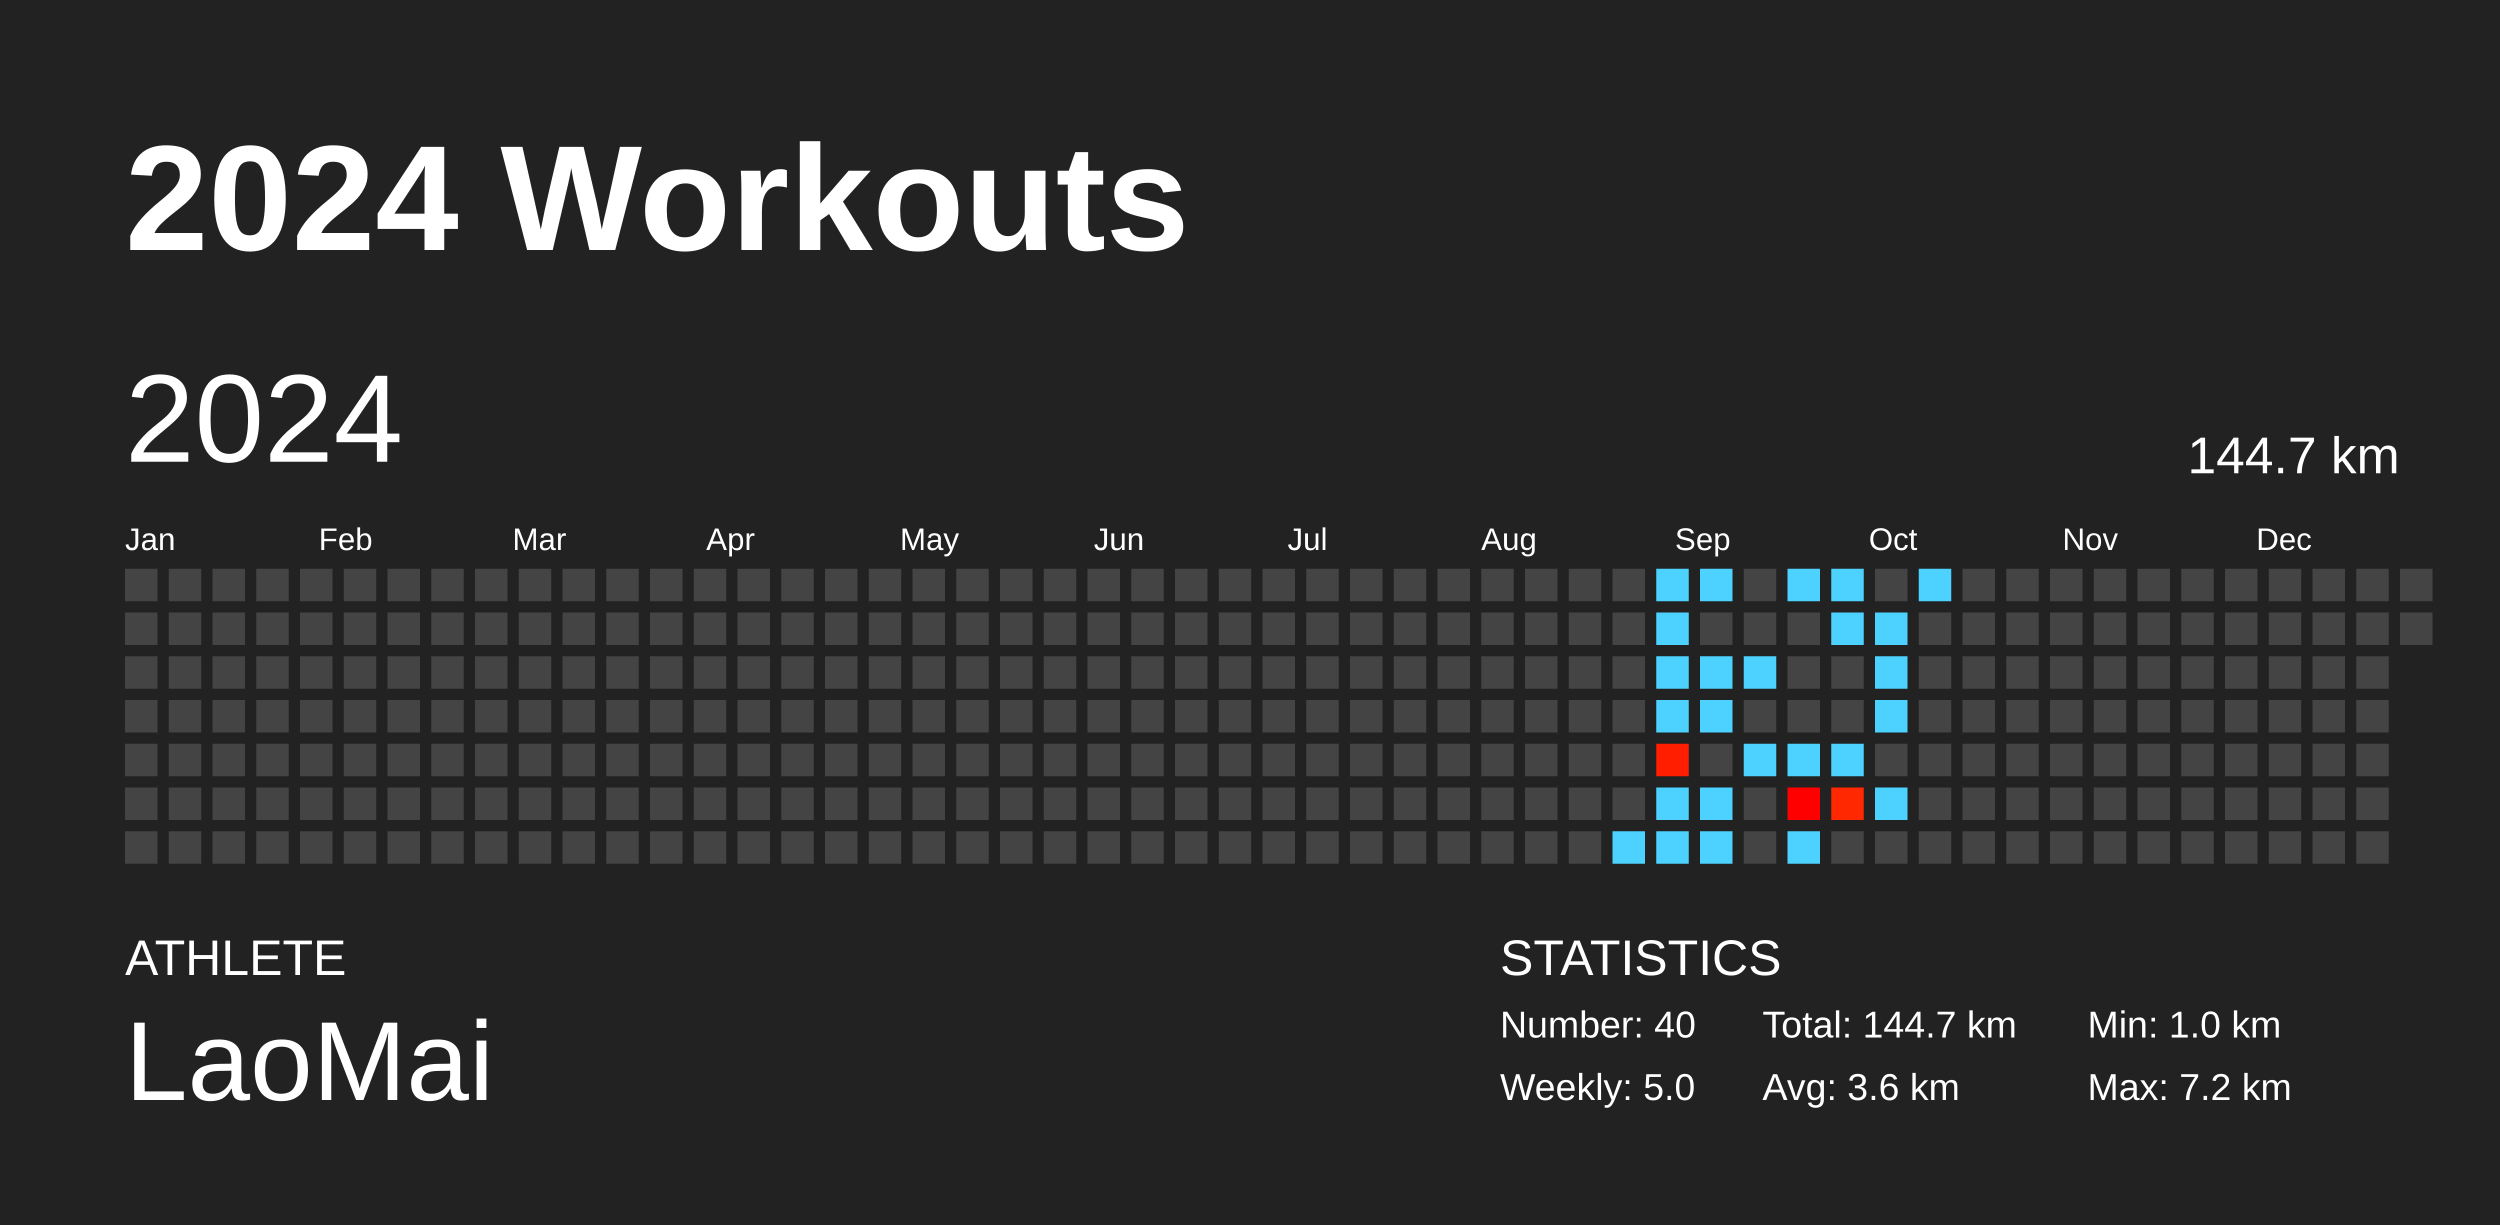
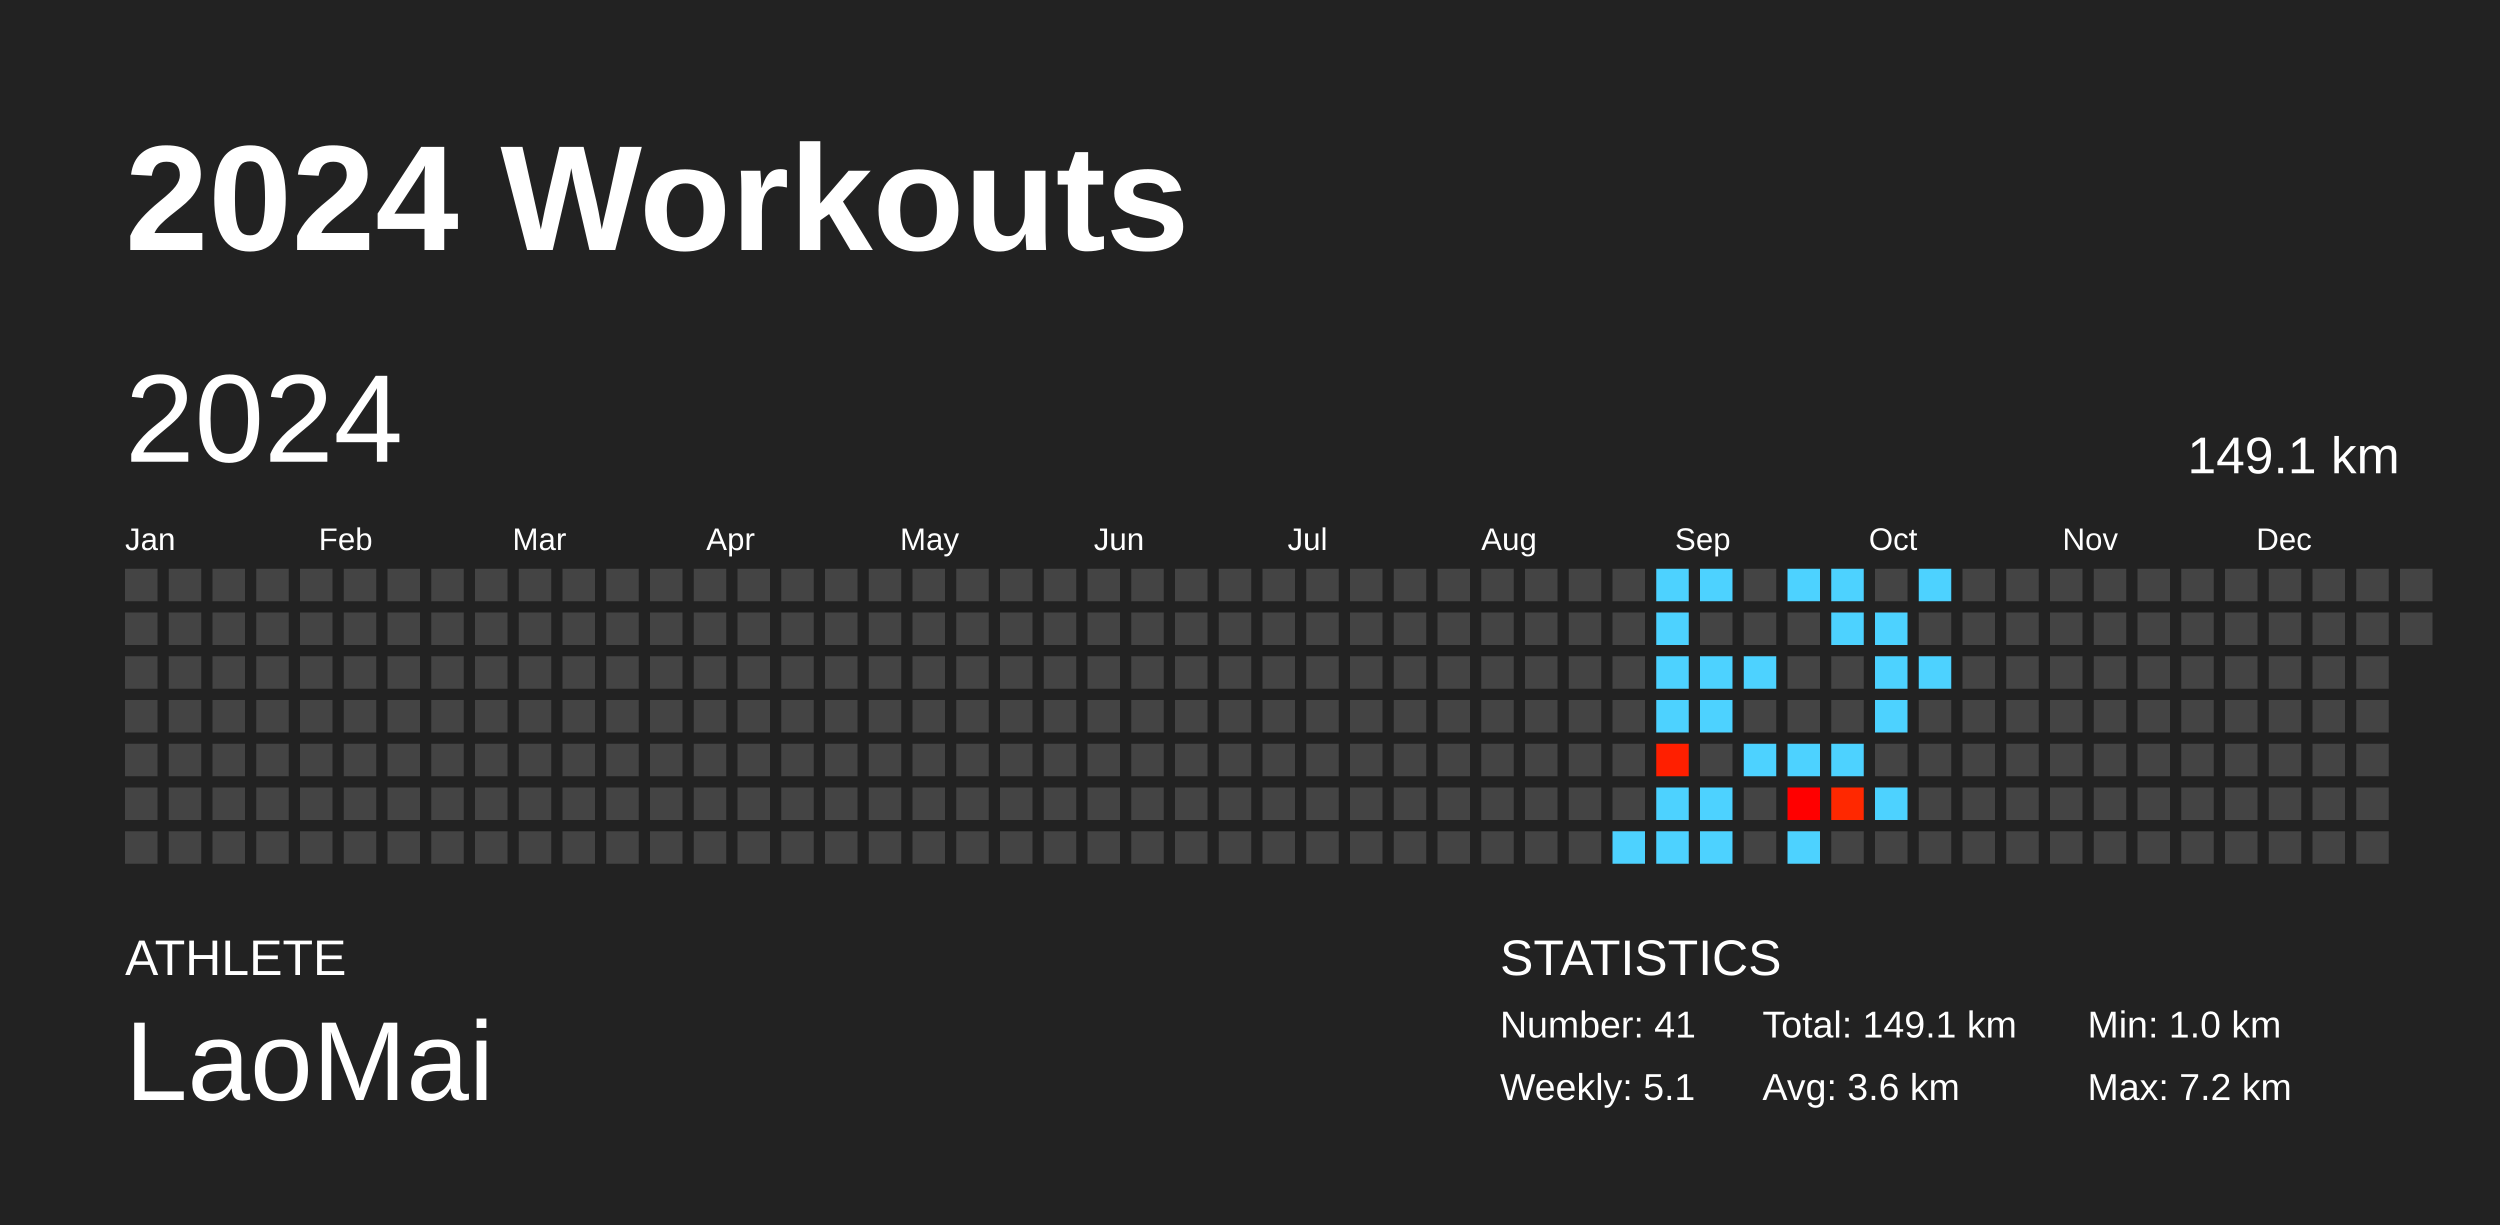
<svg xmlns="http://www.w3.org/2000/svg" baseProfile="full" height="98mm" version="1.1" viewBox="0,0,200,98" width="200mm">
  <defs />
  <rect fill="#222222" height="98" width="200" x="0" y="0" />
  <text fill="#FFFFFF" style="font-size:12px; font-family:Arial; font-weight:bold;" x="10" y="20">2024 Workouts</text>
  <text fill="#FFFFFF" style="font-size:4px; font-family:Arial" x="10" y="78">ATHLETE</text>
  <text fill="#FFFFFF" style="font-size:9px; font-family:Arial" x="10" y="88">LaoMai</text>
  <text fill="#FFFFFF" style="font-size:4px; font-family:Arial" x="120" y="78">STATISTICS</text>
-   <text fill="#FFFFFF" style="font-size:3px; font-family:Arial" x="120" y="83">Number: 40</text>
-   <text fill="#FFFFFF" style="font-size:3px; font-family:Arial" x="120" y="88">Weekly: 5.0</text>
-   <text fill="#FFFFFF" style="font-size:3px; font-family:Arial" x="141" y="83">Total: 144.7 km</text>
+   <text fill="#FFFFFF" style="font-size:3px; font-family:Arial" x="120" y="83">Number: 41</text>
+   <text fill="#FFFFFF" style="font-size:3px; font-family:Arial" x="120" y="88">Weekly: 5.1</text>
+   <text fill="#FFFFFF" style="font-size:3px; font-family:Arial" x="141" y="83">Total: 149.1 km</text>
  <text fill="#FFFFFF" style="font-size:3px; font-family:Arial" x="141" y="88">Avg: 3.6 km</text>
  <text fill="#FFFFFF" style="font-size:3px; font-family:Arial" x="167" y="83">Min: 1.0 km</text>
  <text fill="#FFFFFF" style="font-size:3px; font-family:Arial" x="167" y="88">Max: 7.2 km</text>
  <text dominant-baseline="hanging" fill="#FFFFFF" style="font-size:10.0px; font-family:Arial;" x="10" y="30">2024</text>
-   <text dominant-baseline="hanging" fill="#FFFFFF" style="font-size:4.125px; font-family:Arial;" x="175" y="35">144.7 km</text>
+   <text dominant-baseline="hanging" fill="#FFFFFF" style="font-size:4.125px; font-family:Arial;" x="175" y="35">149.1 km</text>
  <text fill="#FFFFFF" style="font-size:2.5px; font-family:Arial" x="10.0" y="44">Jan</text>
  <text fill="#FFFFFF" style="font-size:2.5px; font-family:Arial" x="25.5" y="44">Feb</text>
  <text fill="#FFFFFF" style="font-size:2.5px; font-family:Arial" x="41.0" y="44">Mar</text>
  <text fill="#FFFFFF" style="font-size:2.5px; font-family:Arial" x="56.5" y="44">Apr</text>
  <text fill="#FFFFFF" style="font-size:2.5px; font-family:Arial" x="72.0" y="44">May</text>
  <text fill="#FFFFFF" style="font-size:2.5px; font-family:Arial" x="87.5" y="44">Jun</text>
  <text fill="#FFFFFF" style="font-size:2.5px; font-family:Arial" x="103.0" y="44">Jul</text>
  <text fill="#FFFFFF" style="font-size:2.5px; font-family:Arial" x="118.5" y="44">Aug</text>
  <text fill="#FFFFFF" style="font-size:2.5px; font-family:Arial" x="134.0" y="44">Sep</text>
  <text fill="#FFFFFF" style="font-size:2.5px; font-family:Arial" x="149.5" y="44">Oct</text>
  <text fill="#FFFFFF" style="font-size:2.5px; font-family:Arial" x="165.0" y="44">Nov</text>
  <text fill="#FFFFFF" style="font-size:2.5px; font-family:Arial" x="180.5" y="44">Dec</text>
  <rect fill="#444444" height="2.6" width="2.6" x="10.0" y="45.5" />
  <rect fill="#444444" height="2.6" width="2.6" x="10.0" y="49.0" />
  <rect fill="#444444" height="2.6" width="2.6" x="10.0" y="52.5" />
  <rect fill="#444444" height="2.6" width="2.6" x="10.0" y="56.0" />
  <rect fill="#444444" height="2.6" width="2.6" x="10.0" y="59.5" />
  <rect fill="#444444" height="2.6" width="2.6" x="10.0" y="63.0" />
  <rect fill="#444444" height="2.6" width="2.6" x="10.0" y="66.5" />
  <rect fill="#444444" height="2.6" width="2.6" x="13.5" y="45.5" />
  <rect fill="#444444" height="2.6" width="2.6" x="13.5" y="49.0" />
  <rect fill="#444444" height="2.6" width="2.6" x="13.5" y="52.5" />
  <rect fill="#444444" height="2.6" width="2.6" x="13.5" y="56.0" />
  <rect fill="#444444" height="2.6" width="2.6" x="13.5" y="59.5" />
  <rect fill="#444444" height="2.6" width="2.6" x="13.5" y="63.0" />
  <rect fill="#444444" height="2.6" width="2.6" x="13.5" y="66.5" />
  <rect fill="#444444" height="2.6" width="2.6" x="17.0" y="45.5" />
  <rect fill="#444444" height="2.6" width="2.6" x="17.0" y="49.0" />
  <rect fill="#444444" height="2.6" width="2.6" x="17.0" y="52.5" />
  <rect fill="#444444" height="2.6" width="2.6" x="17.0" y="56.0" />
  <rect fill="#444444" height="2.6" width="2.6" x="17.0" y="59.5" />
  <rect fill="#444444" height="2.6" width="2.6" x="17.0" y="63.0" />
  <rect fill="#444444" height="2.6" width="2.6" x="17.0" y="66.5" />
  <rect fill="#444444" height="2.6" width="2.6" x="20.5" y="45.5" />
  <rect fill="#444444" height="2.6" width="2.6" x="20.5" y="49.0" />
  <rect fill="#444444" height="2.6" width="2.6" x="20.5" y="52.5" />
  <rect fill="#444444" height="2.6" width="2.6" x="20.5" y="56.0" />
  <rect fill="#444444" height="2.6" width="2.6" x="20.5" y="59.5" />
  <rect fill="#444444" height="2.6" width="2.6" x="20.5" y="63.0" />
  <rect fill="#444444" height="2.6" width="2.6" x="20.5" y="66.5" />
  <rect fill="#444444" height="2.6" width="2.6" x="24.0" y="45.5" />
  <rect fill="#444444" height="2.6" width="2.6" x="24.0" y="49.0" />
  <rect fill="#444444" height="2.6" width="2.6" x="24.0" y="52.5" />
  <rect fill="#444444" height="2.6" width="2.6" x="24.0" y="56.0" />
  <rect fill="#444444" height="2.6" width="2.6" x="24.0" y="59.5" />
  <rect fill="#444444" height="2.6" width="2.6" x="24.0" y="63.0" />
  <rect fill="#444444" height="2.6" width="2.6" x="24.0" y="66.5" />
  <rect fill="#444444" height="2.6" width="2.6" x="27.5" y="45.5" />
  <rect fill="#444444" height="2.6" width="2.6" x="27.5" y="49.0" />
  <rect fill="#444444" height="2.6" width="2.6" x="27.5" y="52.5" />
  <rect fill="#444444" height="2.6" width="2.6" x="27.5" y="56.0" />
  <rect fill="#444444" height="2.6" width="2.6" x="27.5" y="59.5" />
  <rect fill="#444444" height="2.6" width="2.6" x="27.5" y="63.0" />
  <rect fill="#444444" height="2.6" width="2.6" x="27.5" y="66.5" />
  <rect fill="#444444" height="2.6" width="2.6" x="31.0" y="45.5" />
  <rect fill="#444444" height="2.6" width="2.6" x="31.0" y="49.0" />
  <rect fill="#444444" height="2.6" width="2.6" x="31.0" y="52.5" />
  <rect fill="#444444" height="2.6" width="2.6" x="31.0" y="56.0" />
  <rect fill="#444444" height="2.6" width="2.6" x="31.0" y="59.5" />
  <rect fill="#444444" height="2.6" width="2.6" x="31.0" y="63.0" />
  <rect fill="#444444" height="2.6" width="2.6" x="31.0" y="66.5" />
  <rect fill="#444444" height="2.6" width="2.6" x="34.5" y="45.5" />
  <rect fill="#444444" height="2.6" width="2.6" x="34.5" y="49.0" />
  <rect fill="#444444" height="2.6" width="2.6" x="34.5" y="52.5" />
  <rect fill="#444444" height="2.6" width="2.6" x="34.5" y="56.0" />
  <rect fill="#444444" height="2.6" width="2.6" x="34.5" y="59.5" />
  <rect fill="#444444" height="2.6" width="2.6" x="34.5" y="63.0" />
  <rect fill="#444444" height="2.6" width="2.6" x="34.5" y="66.5" />
  <rect fill="#444444" height="2.6" width="2.6" x="38.0" y="45.5" />
  <rect fill="#444444" height="2.6" width="2.6" x="38.0" y="49.0" />
  <rect fill="#444444" height="2.6" width="2.6" x="38.0" y="52.5" />
  <rect fill="#444444" height="2.6" width="2.6" x="38.0" y="56.0" />
  <rect fill="#444444" height="2.6" width="2.6" x="38.0" y="59.5" />
  <rect fill="#444444" height="2.6" width="2.6" x="38.0" y="63.0" />
  <rect fill="#444444" height="2.6" width="2.6" x="38.0" y="66.5" />
  <rect fill="#444444" height="2.6" width="2.6" x="41.5" y="45.5" />
  <rect fill="#444444" height="2.6" width="2.6" x="41.5" y="49.0" />
  <rect fill="#444444" height="2.6" width="2.6" x="41.5" y="52.5" />
  <rect fill="#444444" height="2.6" width="2.6" x="41.5" y="56.0" />
  <rect fill="#444444" height="2.6" width="2.6" x="41.5" y="59.5" />
  <rect fill="#444444" height="2.6" width="2.6" x="41.5" y="63.0" />
  <rect fill="#444444" height="2.6" width="2.6" x="41.5" y="66.5" />
  <rect fill="#444444" height="2.6" width="2.6" x="45.0" y="45.5" />
  <rect fill="#444444" height="2.6" width="2.6" x="45.0" y="49.0" />
  <rect fill="#444444" height="2.6" width="2.6" x="45.0" y="52.5" />
  <rect fill="#444444" height="2.6" width="2.6" x="45.0" y="56.0" />
  <rect fill="#444444" height="2.6" width="2.6" x="45.0" y="59.5" />
  <rect fill="#444444" height="2.6" width="2.6" x="45.0" y="63.0" />
  <rect fill="#444444" height="2.6" width="2.6" x="45.0" y="66.5" />
  <rect fill="#444444" height="2.6" width="2.6" x="48.5" y="45.5" />
  <rect fill="#444444" height="2.6" width="2.6" x="48.5" y="49.0" />
  <rect fill="#444444" height="2.6" width="2.6" x="48.5" y="52.5" />
  <rect fill="#444444" height="2.6" width="2.6" x="48.5" y="56.0" />
  <rect fill="#444444" height="2.6" width="2.6" x="48.5" y="59.5" />
  <rect fill="#444444" height="2.6" width="2.6" x="48.5" y="63.0" />
  <rect fill="#444444" height="2.6" width="2.6" x="48.5" y="66.5" />
  <rect fill="#444444" height="2.6" width="2.6" x="52.0" y="45.5" />
  <rect fill="#444444" height="2.6" width="2.6" x="52.0" y="49.0" />
  <rect fill="#444444" height="2.6" width="2.6" x="52.0" y="52.5" />
  <rect fill="#444444" height="2.6" width="2.6" x="52.0" y="56.0" />
  <rect fill="#444444" height="2.6" width="2.6" x="52.0" y="59.5" />
  <rect fill="#444444" height="2.6" width="2.6" x="52.0" y="63.0" />
  <rect fill="#444444" height="2.6" width="2.6" x="52.0" y="66.5" />
  <rect fill="#444444" height="2.6" width="2.6" x="55.5" y="45.5" />
  <rect fill="#444444" height="2.6" width="2.6" x="55.5" y="49.0" />
  <rect fill="#444444" height="2.6" width="2.6" x="55.5" y="52.5" />
  <rect fill="#444444" height="2.6" width="2.6" x="55.5" y="56.0" />
  <rect fill="#444444" height="2.6" width="2.6" x="55.5" y="59.5" />
  <rect fill="#444444" height="2.6" width="2.6" x="55.5" y="63.0" />
  <rect fill="#444444" height="2.6" width="2.6" x="55.5" y="66.5" />
  <rect fill="#444444" height="2.6" width="2.6" x="59.0" y="45.5" />
  <rect fill="#444444" height="2.6" width="2.6" x="59.0" y="49.0" />
  <rect fill="#444444" height="2.6" width="2.6" x="59.0" y="52.5" />
  <rect fill="#444444" height="2.6" width="2.6" x="59.0" y="56.0" />
  <rect fill="#444444" height="2.6" width="2.6" x="59.0" y="59.5" />
  <rect fill="#444444" height="2.6" width="2.6" x="59.0" y="63.0" />
  <rect fill="#444444" height="2.6" width="2.6" x="59.0" y="66.5" />
  <rect fill="#444444" height="2.6" width="2.6" x="62.5" y="45.5" />
  <rect fill="#444444" height="2.6" width="2.6" x="62.5" y="49.0" />
  <rect fill="#444444" height="2.6" width="2.6" x="62.5" y="52.5" />
  <rect fill="#444444" height="2.6" width="2.6" x="62.5" y="56.0" />
  <rect fill="#444444" height="2.6" width="2.6" x="62.5" y="59.5" />
  <rect fill="#444444" height="2.6" width="2.6" x="62.5" y="63.0" />
  <rect fill="#444444" height="2.6" width="2.6" x="62.5" y="66.5" />
  <rect fill="#444444" height="2.6" width="2.6" x="66.0" y="45.5" />
  <rect fill="#444444" height="2.6" width="2.6" x="66.0" y="49.0" />
  <rect fill="#444444" height="2.6" width="2.6" x="66.0" y="52.5" />
  <rect fill="#444444" height="2.6" width="2.6" x="66.0" y="56.0" />
  <rect fill="#444444" height="2.6" width="2.6" x="66.0" y="59.5" />
  <rect fill="#444444" height="2.6" width="2.6" x="66.0" y="63.0" />
  <rect fill="#444444" height="2.6" width="2.6" x="66.0" y="66.5" />
  <rect fill="#444444" height="2.6" width="2.6" x="69.5" y="45.5" />
  <rect fill="#444444" height="2.6" width="2.6" x="69.5" y="49.0" />
  <rect fill="#444444" height="2.6" width="2.6" x="69.5" y="52.5" />
  <rect fill="#444444" height="2.6" width="2.6" x="69.5" y="56.0" />
  <rect fill="#444444" height="2.6" width="2.6" x="69.5" y="59.5" />
  <rect fill="#444444" height="2.6" width="2.6" x="69.5" y="63.0" />
  <rect fill="#444444" height="2.6" width="2.6" x="69.5" y="66.5" />
  <rect fill="#444444" height="2.6" width="2.6" x="73.0" y="45.5" />
  <rect fill="#444444" height="2.6" width="2.6" x="73.0" y="49.0" />
  <rect fill="#444444" height="2.6" width="2.6" x="73.0" y="52.5" />
  <rect fill="#444444" height="2.6" width="2.6" x="73.0" y="56.0" />
  <rect fill="#444444" height="2.6" width="2.6" x="73.0" y="59.5" />
  <rect fill="#444444" height="2.6" width="2.6" x="73.0" y="63.0" />
  <rect fill="#444444" height="2.6" width="2.6" x="73.0" y="66.5" />
  <rect fill="#444444" height="2.6" width="2.6" x="76.5" y="45.5" />
  <rect fill="#444444" height="2.6" width="2.6" x="76.5" y="49.0" />
  <rect fill="#444444" height="2.6" width="2.6" x="76.5" y="52.5" />
  <rect fill="#444444" height="2.6" width="2.6" x="76.5" y="56.0" />
  <rect fill="#444444" height="2.6" width="2.6" x="76.5" y="59.5" />
  <rect fill="#444444" height="2.6" width="2.6" x="76.5" y="63.0" />
  <rect fill="#444444" height="2.6" width="2.6" x="76.5" y="66.5" />
  <rect fill="#444444" height="2.6" width="2.6" x="80.0" y="45.5" />
  <rect fill="#444444" height="2.6" width="2.6" x="80.0" y="49.0" />
  <rect fill="#444444" height="2.6" width="2.6" x="80.0" y="52.5" />
  <rect fill="#444444" height="2.6" width="2.6" x="80.0" y="56.0" />
  <rect fill="#444444" height="2.6" width="2.6" x="80.0" y="59.5" />
  <rect fill="#444444" height="2.6" width="2.6" x="80.0" y="63.0" />
  <rect fill="#444444" height="2.6" width="2.6" x="80.0" y="66.5" />
  <rect fill="#444444" height="2.6" width="2.6" x="83.5" y="45.5" />
  <rect fill="#444444" height="2.6" width="2.6" x="83.5" y="49.0" />
  <rect fill="#444444" height="2.6" width="2.6" x="83.5" y="52.5" />
  <rect fill="#444444" height="2.6" width="2.6" x="83.5" y="56.0" />
  <rect fill="#444444" height="2.6" width="2.6" x="83.5" y="59.5" />
  <rect fill="#444444" height="2.6" width="2.6" x="83.5" y="63.0" />
  <rect fill="#444444" height="2.6" width="2.6" x="83.5" y="66.5" />
  <rect fill="#444444" height="2.6" width="2.6" x="87.0" y="45.5" />
  <rect fill="#444444" height="2.6" width="2.6" x="87.0" y="49.0" />
  <rect fill="#444444" height="2.6" width="2.6" x="87.0" y="52.5" />
  <rect fill="#444444" height="2.6" width="2.6" x="87.0" y="56.0" />
  <rect fill="#444444" height="2.6" width="2.6" x="87.0" y="59.5" />
  <rect fill="#444444" height="2.6" width="2.6" x="87.0" y="63.0" />
  <rect fill="#444444" height="2.6" width="2.6" x="87.0" y="66.5" />
  <rect fill="#444444" height="2.6" width="2.6" x="90.5" y="45.5" />
  <rect fill="#444444" height="2.6" width="2.6" x="90.5" y="49.0" />
  <rect fill="#444444" height="2.6" width="2.6" x="90.5" y="52.5" />
  <rect fill="#444444" height="2.6" width="2.6" x="90.5" y="56.0" />
  <rect fill="#444444" height="2.6" width="2.6" x="90.5" y="59.5" />
  <rect fill="#444444" height="2.6" width="2.6" x="90.5" y="63.0" />
  <rect fill="#444444" height="2.6" width="2.6" x="90.5" y="66.5" />
  <rect fill="#444444" height="2.6" width="2.6" x="94.0" y="45.5" />
  <rect fill="#444444" height="2.6" width="2.6" x="94.0" y="49.0" />
  <rect fill="#444444" height="2.6" width="2.6" x="94.0" y="52.5" />
  <rect fill="#444444" height="2.6" width="2.6" x="94.0" y="56.0" />
  <rect fill="#444444" height="2.6" width="2.6" x="94.0" y="59.5" />
  <rect fill="#444444" height="2.6" width="2.6" x="94.0" y="63.0" />
  <rect fill="#444444" height="2.6" width="2.6" x="94.0" y="66.5" />
  <rect fill="#444444" height="2.6" width="2.6" x="97.5" y="45.5" />
  <rect fill="#444444" height="2.6" width="2.6" x="97.5" y="49.0" />
  <rect fill="#444444" height="2.6" width="2.6" x="97.5" y="52.5" />
  <rect fill="#444444" height="2.6" width="2.6" x="97.5" y="56.0" />
  <rect fill="#444444" height="2.6" width="2.6" x="97.5" y="59.5" />
  <rect fill="#444444" height="2.6" width="2.6" x="97.5" y="63.0" />
  <rect fill="#444444" height="2.6" width="2.6" x="97.5" y="66.5" />
  <rect fill="#444444" height="2.6" width="2.6" x="101.0" y="45.5" />
  <rect fill="#444444" height="2.6" width="2.6" x="101.0" y="49.0" />
  <rect fill="#444444" height="2.6" width="2.6" x="101.0" y="52.5" />
  <rect fill="#444444" height="2.6" width="2.6" x="101.0" y="56.0" />
  <rect fill="#444444" height="2.6" width="2.6" x="101.0" y="59.5" />
  <rect fill="#444444" height="2.6" width="2.6" x="101.0" y="63.0" />
  <rect fill="#444444" height="2.6" width="2.6" x="101.0" y="66.5" />
  <rect fill="#444444" height="2.6" width="2.6" x="104.5" y="45.5" />
  <rect fill="#444444" height="2.6" width="2.6" x="104.5" y="49.0" />
  <rect fill="#444444" height="2.6" width="2.6" x="104.5" y="52.5" />
  <rect fill="#444444" height="2.6" width="2.6" x="104.5" y="56.0" />
  <rect fill="#444444" height="2.6" width="2.6" x="104.5" y="59.5" />
  <rect fill="#444444" height="2.6" width="2.6" x="104.5" y="63.0" />
  <rect fill="#444444" height="2.6" width="2.6" x="104.5" y="66.5" />
  <rect fill="#444444" height="2.6" width="2.6" x="108.0" y="45.5" />
  <rect fill="#444444" height="2.6" width="2.6" x="108.0" y="49.0" />
  <rect fill="#444444" height="2.6" width="2.6" x="108.0" y="52.5" />
  <rect fill="#444444" height="2.6" width="2.6" x="108.0" y="56.0" />
  <rect fill="#444444" height="2.6" width="2.6" x="108.0" y="59.5" />
  <rect fill="#444444" height="2.6" width="2.6" x="108.0" y="63.0" />
  <rect fill="#444444" height="2.6" width="2.6" x="108.0" y="66.5" />
  <rect fill="#444444" height="2.6" width="2.6" x="111.5" y="45.5" />
  <rect fill="#444444" height="2.6" width="2.6" x="111.5" y="49.0" />
  <rect fill="#444444" height="2.6" width="2.6" x="111.5" y="52.5" />
  <rect fill="#444444" height="2.6" width="2.6" x="111.5" y="56.0" />
  <rect fill="#444444" height="2.6" width="2.6" x="111.5" y="59.5" />
  <rect fill="#444444" height="2.6" width="2.6" x="111.5" y="63.0" />
  <rect fill="#444444" height="2.6" width="2.6" x="111.5" y="66.5" />
  <rect fill="#444444" height="2.6" width="2.6" x="115.0" y="45.5" />
  <rect fill="#444444" height="2.6" width="2.6" x="115.0" y="49.0" />
  <rect fill="#444444" height="2.6" width="2.6" x="115.0" y="52.5" />
  <rect fill="#444444" height="2.6" width="2.6" x="115.0" y="56.0" />
  <rect fill="#444444" height="2.6" width="2.6" x="115.0" y="59.5" />
  <rect fill="#444444" height="2.6" width="2.6" x="115.0" y="63.0" />
  <rect fill="#444444" height="2.6" width="2.6" x="115.0" y="66.5" />
  <rect fill="#444444" height="2.6" width="2.6" x="118.5" y="45.5" />
  <rect fill="#444444" height="2.6" width="2.6" x="118.5" y="49.0" />
  <rect fill="#444444" height="2.6" width="2.6" x="118.5" y="52.5" />
  <rect fill="#444444" height="2.6" width="2.6" x="118.5" y="56.0" />
  <rect fill="#444444" height="2.6" width="2.6" x="118.5" y="59.5" />
  <rect fill="#444444" height="2.6" width="2.6" x="118.5" y="63.0" />
  <rect fill="#444444" height="2.6" width="2.6" x="118.5" y="66.5" />
  <rect fill="#444444" height="2.6" width="2.6" x="122.0" y="45.5" />
  <rect fill="#444444" height="2.6" width="2.6" x="122.0" y="49.0" />
  <rect fill="#444444" height="2.6" width="2.6" x="122.0" y="52.5" />
  <rect fill="#444444" height="2.6" width="2.6" x="122.0" y="56.0" />
  <rect fill="#444444" height="2.6" width="2.6" x="122.0" y="59.5" />
  <rect fill="#444444" height="2.6" width="2.6" x="122.0" y="63.0" />
  <rect fill="#444444" height="2.6" width="2.6" x="122.0" y="66.5" />
  <rect fill="#444444" height="2.6" width="2.6" x="125.5" y="45.5" />
  <rect fill="#444444" height="2.6" width="2.6" x="125.5" y="49.0" />
  <rect fill="#444444" height="2.6" width="2.6" x="125.5" y="52.5" />
  <rect fill="#444444" height="2.6" width="2.6" x="125.5" y="56.0" />
  <rect fill="#444444" height="2.6" width="2.6" x="125.5" y="59.5" />
  <rect fill="#444444" height="2.6" width="2.6" x="125.5" y="63.0" />
  <rect fill="#444444" height="2.6" width="2.6" x="125.5" y="66.5" />
  <rect fill="#444444" height="2.6" width="2.6" x="129.0" y="45.5" />
  <rect fill="#444444" height="2.6" width="2.6" x="129.0" y="49.0" />
  <rect fill="#444444" height="2.6" width="2.6" x="129.0" y="52.5" />
  <rect fill="#444444" height="2.6" width="2.6" x="129.0" y="56.0" />
  <rect fill="#444444" height="2.6" width="2.6" x="129.0" y="59.5" />
  <rect fill="#444444" height="2.6" width="2.6" x="129.0" y="63.0" />
  <rect fill="#4dd2ff" height="2.6" width="2.6" x="129.0" y="66.5" />
  <rect fill="#4dd2ff" height="2.6" width="2.6" x="132.5" y="45.5" />
  <rect fill="#4dd2ff" height="2.6" width="2.6" x="132.5" y="49.0" />
  <rect fill="#4dd2ff" height="2.6" width="2.6" x="132.5" y="52.5" />
  <rect fill="#4dd2ff" height="2.6" width="2.6" x="132.5" y="56.0" />
  <rect fill="#ff1f00" height="2.6" width="2.6" x="132.5" y="59.5" />
  <rect fill="#4dd2ff" height="2.6" width="2.6" x="132.5" y="63.0" />
  <rect fill="#4dd2ff" height="2.6" width="2.6" x="132.5" y="66.5" />
  <rect fill="#4dd2ff" height="2.6" width="2.6" x="136.0" y="45.5" />
  <rect fill="#444444" height="2.6" width="2.6" x="136.0" y="49.0" />
  <rect fill="#4dd2ff" height="2.6" width="2.6" x="136.0" y="52.5" />
  <rect fill="#4dd2ff" height="2.6" width="2.6" x="136.0" y="56.0" />
  <rect fill="#444444" height="2.6" width="2.6" x="136.0" y="59.5" />
  <rect fill="#4dd2ff" height="2.6" width="2.6" x="136.0" y="63.0" />
  <rect fill="#4dd2ff" height="2.6" width="2.6" x="136.0" y="66.5" />
  <rect fill="#444444" height="2.6" width="2.6" x="139.5" y="45.5" />
  <rect fill="#444444" height="2.6" width="2.6" x="139.5" y="49.0" />
  <rect fill="#4dd2ff" height="2.6" width="2.6" x="139.5" y="52.5" />
  <rect fill="#444444" height="2.6" width="2.6" x="139.5" y="56.0" />
  <rect fill="#4dd2ff" height="2.6" width="2.6" x="139.5" y="59.5" />
  <rect fill="#444444" height="2.6" width="2.6" x="139.5" y="63.0" />
  <rect fill="#444444" height="2.6" width="2.6" x="139.5" y="66.5" />
  <rect fill="#4dd2ff" height="2.6" width="2.6" x="143.0" y="45.5" />
  <rect fill="#444444" height="2.6" width="2.6" x="143.0" y="49.0" />
  <rect fill="#444444" height="2.6" width="2.6" x="143.0" y="52.5" />
  <rect fill="#444444" height="2.6" width="2.6" x="143.0" y="56.0" />
  <rect fill="#4dd2ff" height="2.6" width="2.6" x="143.0" y="59.5" />
  <rect fill="#ff0000" height="2.6" width="2.6" x="143.0" y="63.0" />
  <rect fill="#4dd2ff" height="2.6" width="2.6" x="143.0" y="66.5" />
  <rect fill="#4dd2ff" height="2.6" width="2.6" x="146.5" y="45.5" />
  <rect fill="#4dd2ff" height="2.6" width="2.6" x="146.5" y="49.0" />
  <rect fill="#444444" height="2.6" width="2.6" x="146.5" y="52.5" />
  <rect fill="#444444" height="2.6" width="2.6" x="146.5" y="56.0" />
  <rect fill="#4dd2ff" height="2.6" width="2.6" x="146.5" y="59.5" />
  <rect fill="#ff2800" height="2.6" width="2.6" x="146.5" y="63.0" />
  <rect fill="#444444" height="2.6" width="2.6" x="146.5" y="66.5" />
  <rect fill="#444444" height="2.6" width="2.6" x="150.0" y="45.5" />
  <rect fill="#4dd2ff" height="2.6" width="2.6" x="150.0" y="49.0" />
  <rect fill="#4dd2ff" height="2.6" width="2.6" x="150.0" y="52.5" />
  <rect fill="#4dd2ff" height="2.6" width="2.6" x="150.0" y="56.0" />
  <rect fill="#444444" height="2.6" width="2.6" x="150.0" y="59.5" />
  <rect fill="#4dd2ff" height="2.6" width="2.6" x="150.0" y="63.0" />
  <rect fill="#444444" height="2.6" width="2.6" x="150.0" y="66.5" />
  <rect fill="#4dd2ff" height="2.6" width="2.6" x="153.5" y="45.5" />
  <rect fill="#444444" height="2.6" width="2.6" x="153.5" y="49.0" />
-   <rect fill="#444444" height="2.6" width="2.6" x="153.5" y="52.5" />
+   <rect fill="#4dd2ff" height="2.6" width="2.6" x="153.5" y="52.5" />
  <rect fill="#444444" height="2.6" width="2.6" x="153.5" y="56.0" />
  <rect fill="#444444" height="2.6" width="2.6" x="153.5" y="59.5" />
  <rect fill="#444444" height="2.6" width="2.6" x="153.5" y="63.0" />
  <rect fill="#444444" height="2.6" width="2.6" x="153.5" y="66.5" />
  <rect fill="#444444" height="2.6" width="2.6" x="157.0" y="45.5" />
  <rect fill="#444444" height="2.6" width="2.6" x="157.0" y="49.0" />
  <rect fill="#444444" height="2.6" width="2.6" x="157.0" y="52.5" />
  <rect fill="#444444" height="2.6" width="2.6" x="157.0" y="56.0" />
  <rect fill="#444444" height="2.6" width="2.6" x="157.0" y="59.5" />
  <rect fill="#444444" height="2.6" width="2.6" x="157.0" y="63.0" />
  <rect fill="#444444" height="2.6" width="2.6" x="157.0" y="66.5" />
  <rect fill="#444444" height="2.6" width="2.6" x="160.5" y="45.5" />
  <rect fill="#444444" height="2.6" width="2.6" x="160.5" y="49.0" />
  <rect fill="#444444" height="2.6" width="2.6" x="160.5" y="52.5" />
  <rect fill="#444444" height="2.6" width="2.6" x="160.5" y="56.0" />
  <rect fill="#444444" height="2.6" width="2.6" x="160.5" y="59.5" />
  <rect fill="#444444" height="2.6" width="2.6" x="160.5" y="63.0" />
  <rect fill="#444444" height="2.6" width="2.6" x="160.5" y="66.5" />
  <rect fill="#444444" height="2.6" width="2.6" x="164.0" y="45.5" />
  <rect fill="#444444" height="2.6" width="2.6" x="164.0" y="49.0" />
  <rect fill="#444444" height="2.6" width="2.6" x="164.0" y="52.5" />
  <rect fill="#444444" height="2.6" width="2.6" x="164.0" y="56.0" />
  <rect fill="#444444" height="2.6" width="2.6" x="164.0" y="59.5" />
  <rect fill="#444444" height="2.6" width="2.6" x="164.0" y="63.0" />
  <rect fill="#444444" height="2.6" width="2.6" x="164.0" y="66.5" />
  <rect fill="#444444" height="2.6" width="2.6" x="167.5" y="45.5" />
  <rect fill="#444444" height="2.6" width="2.6" x="167.5" y="49.0" />
  <rect fill="#444444" height="2.6" width="2.6" x="167.5" y="52.5" />
  <rect fill="#444444" height="2.6" width="2.6" x="167.5" y="56.0" />
  <rect fill="#444444" height="2.6" width="2.6" x="167.5" y="59.5" />
  <rect fill="#444444" height="2.6" width="2.6" x="167.5" y="63.0" />
  <rect fill="#444444" height="2.6" width="2.6" x="167.5" y="66.5" />
  <rect fill="#444444" height="2.6" width="2.6" x="171.0" y="45.5" />
  <rect fill="#444444" height="2.6" width="2.6" x="171.0" y="49.0" />
  <rect fill="#444444" height="2.6" width="2.6" x="171.0" y="52.5" />
  <rect fill="#444444" height="2.6" width="2.6" x="171.0" y="56.0" />
  <rect fill="#444444" height="2.6" width="2.6" x="171.0" y="59.5" />
  <rect fill="#444444" height="2.6" width="2.6" x="171.0" y="63.0" />
  <rect fill="#444444" height="2.6" width="2.6" x="171.0" y="66.5" />
  <rect fill="#444444" height="2.6" width="2.6" x="174.5" y="45.5" />
  <rect fill="#444444" height="2.6" width="2.6" x="174.5" y="49.0" />
  <rect fill="#444444" height="2.6" width="2.6" x="174.5" y="52.5" />
  <rect fill="#444444" height="2.6" width="2.6" x="174.5" y="56.0" />
  <rect fill="#444444" height="2.6" width="2.6" x="174.5" y="59.5" />
  <rect fill="#444444" height="2.6" width="2.6" x="174.5" y="63.0" />
  <rect fill="#444444" height="2.6" width="2.6" x="174.5" y="66.5" />
  <rect fill="#444444" height="2.6" width="2.6" x="178.0" y="45.5" />
  <rect fill="#444444" height="2.6" width="2.6" x="178.0" y="49.0" />
  <rect fill="#444444" height="2.6" width="2.6" x="178.0" y="52.5" />
  <rect fill="#444444" height="2.6" width="2.6" x="178.0" y="56.0" />
  <rect fill="#444444" height="2.6" width="2.6" x="178.0" y="59.5" />
  <rect fill="#444444" height="2.6" width="2.6" x="178.0" y="63.0" />
  <rect fill="#444444" height="2.6" width="2.6" x="178.0" y="66.5" />
  <rect fill="#444444" height="2.6" width="2.6" x="181.5" y="45.5" />
  <rect fill="#444444" height="2.6" width="2.6" x="181.5" y="49.0" />
  <rect fill="#444444" height="2.6" width="2.6" x="181.5" y="52.5" />
  <rect fill="#444444" height="2.6" width="2.6" x="181.5" y="56.0" />
  <rect fill="#444444" height="2.6" width="2.6" x="181.5" y="59.5" />
  <rect fill="#444444" height="2.6" width="2.6" x="181.5" y="63.0" />
  <rect fill="#444444" height="2.6" width="2.6" x="181.5" y="66.5" />
  <rect fill="#444444" height="2.6" width="2.6" x="185.0" y="45.5" />
  <rect fill="#444444" height="2.6" width="2.6" x="185.0" y="49.0" />
  <rect fill="#444444" height="2.6" width="2.6" x="185.0" y="52.5" />
  <rect fill="#444444" height="2.6" width="2.6" x="185.0" y="56.0" />
  <rect fill="#444444" height="2.6" width="2.6" x="185.0" y="59.5" />
  <rect fill="#444444" height="2.6" width="2.6" x="185.0" y="63.0" />
  <rect fill="#444444" height="2.6" width="2.6" x="185.0" y="66.5" />
  <rect fill="#444444" height="2.6" width="2.6" x="188.5" y="45.5" />
  <rect fill="#444444" height="2.6" width="2.6" x="188.5" y="49.0" />
  <rect fill="#444444" height="2.6" width="2.6" x="188.5" y="52.5" />
  <rect fill="#444444" height="2.6" width="2.6" x="188.5" y="56.0" />
  <rect fill="#444444" height="2.6" width="2.6" x="188.5" y="59.5" />
  <rect fill="#444444" height="2.6" width="2.6" x="188.5" y="63.0" />
  <rect fill="#444444" height="2.6" width="2.6" x="188.5" y="66.5" />
  <rect fill="#444444" height="2.6" width="2.6" x="192.0" y="45.5" />
  <rect fill="#444444" height="2.6" width="2.6" x="192.0" y="49.0" />
</svg>
